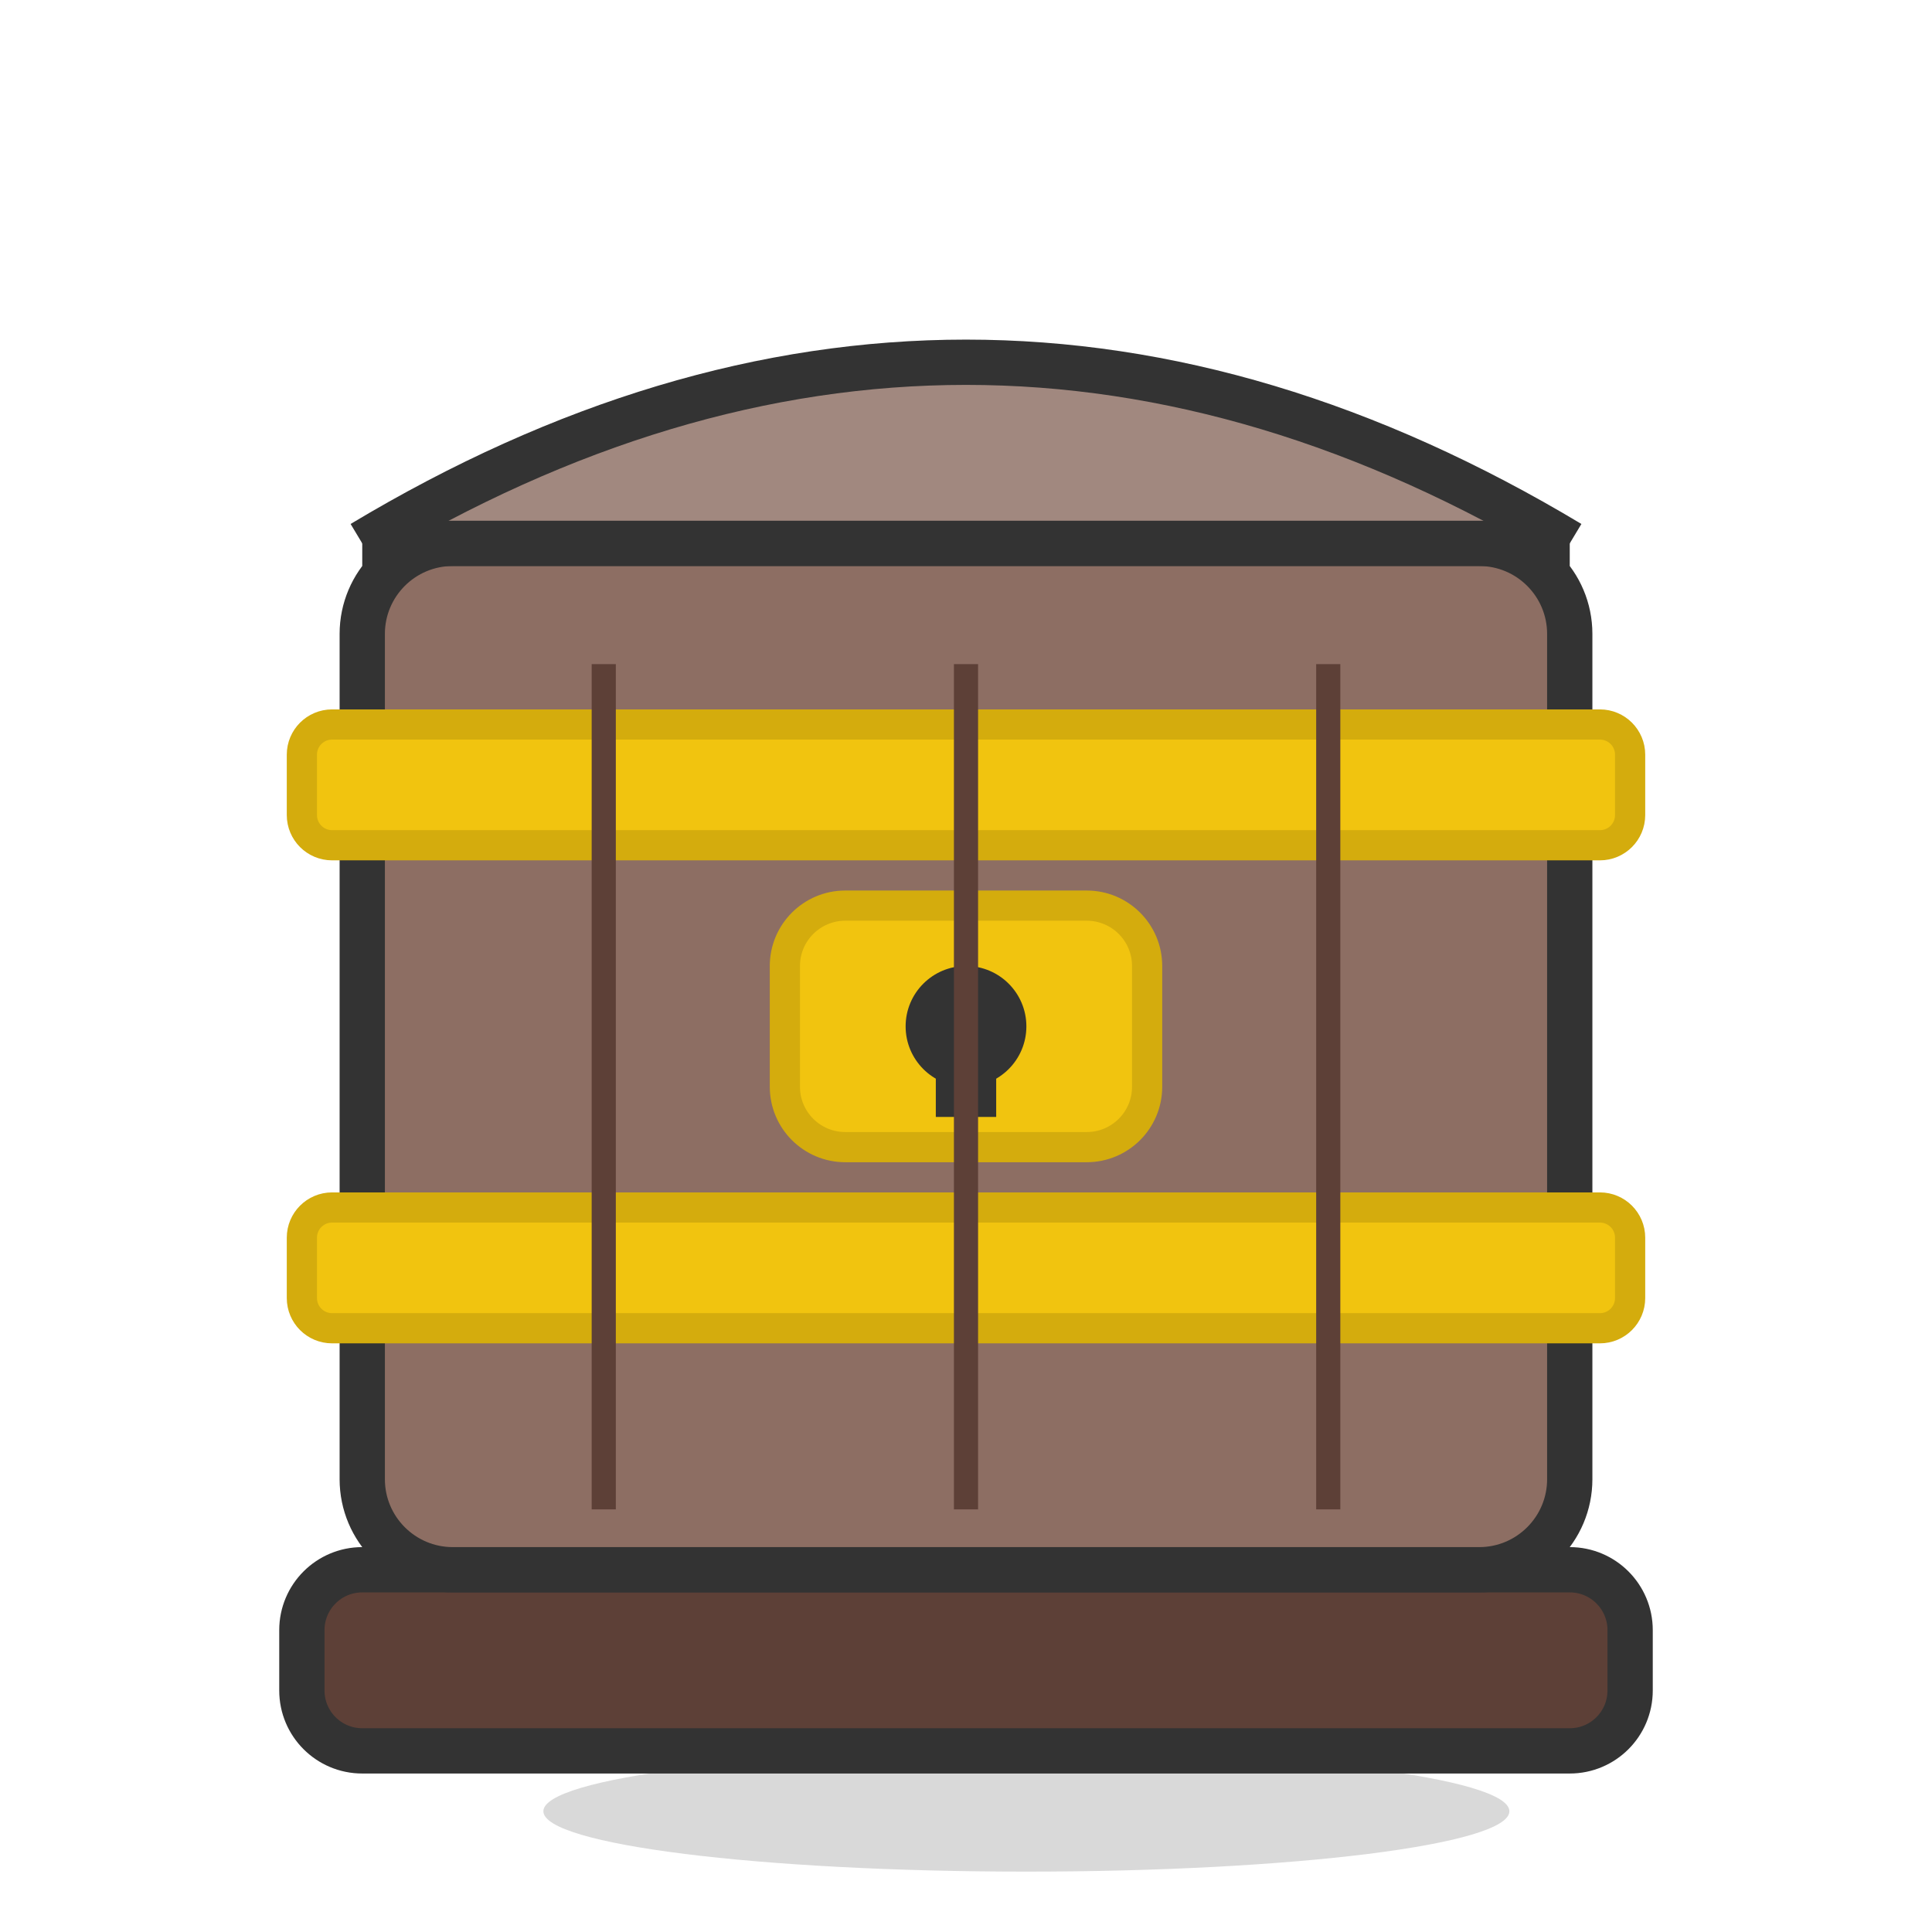
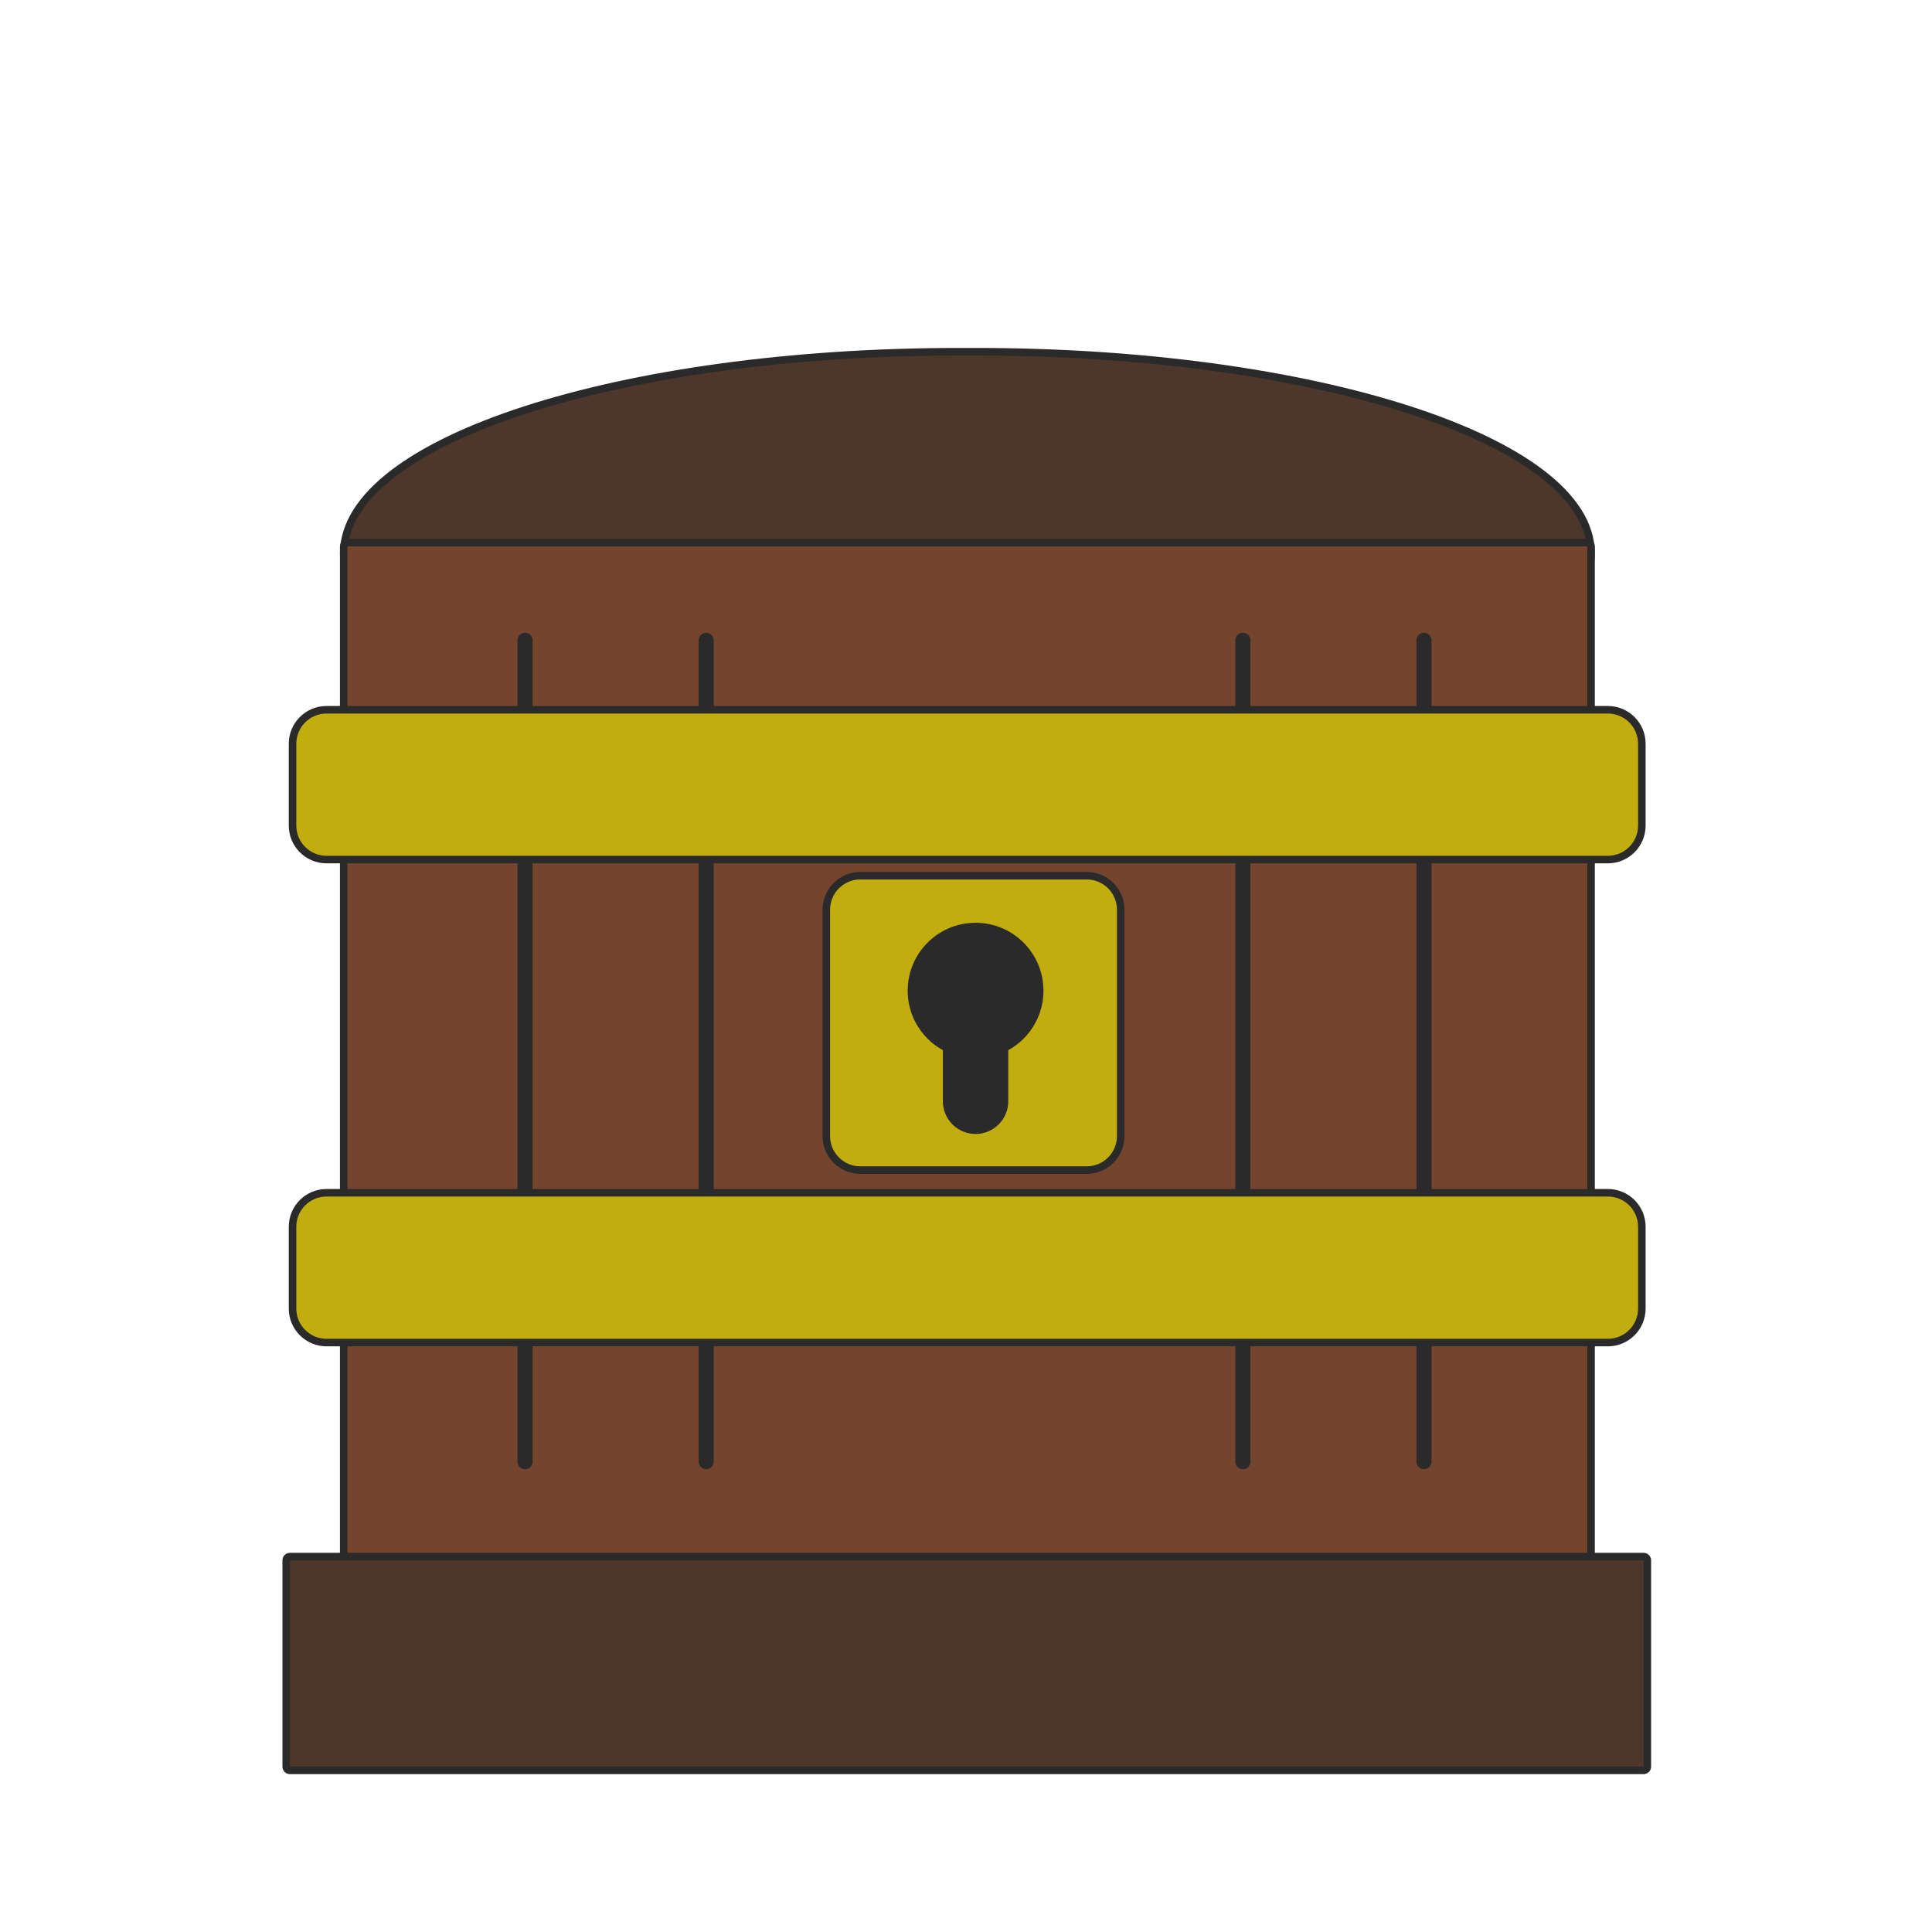
- <svg xmlns="http://www.w3.org/2000/svg" viewBox="0 0 64 64" width="64" height="64">
-   <ellipse cx="34" cy="60" rx="16" ry="2" fill="#000" opacity="0.15" />
-   <rect x="10" y="52" width="44" height="6" rx="2" fill="#5d4037" stroke="#333" stroke-width="1.5" />
-   <rect x="12" y="18" width="40" height="34" rx="3" fill="#8d6e63" stroke="#333" stroke-width="1.5" />
-   <path d="M 12 18 Q 32 6 52 18" fill="#a1887f" stroke="#333" stroke-width="1.5" />
-   <line x1="12" y1="18" x2="52" y2="18" stroke="#333" stroke-width="1.5" />
-   <rect x="10" y="24" width="44" height="4" rx="1" fill="#f1c40f" stroke="#d4ac0d" stroke-width="1" />
-   <rect x="10" y="40" width="44" height="4" rx="1" fill="#f1c40f" stroke="#d4ac0d" stroke-width="1" />
-   <rect x="26" y="30" width="12" height="8" rx="2" fill="#f1c40f" stroke="#d4ac0d" stroke-width="1" />
-   <circle cx="32" cy="34" r="2" fill="#333" />
-   <rect x="31" y="34" width="2" height="3" fill="#333" />
-   <line x1="20" y1="22" x2="20" y2="50" stroke="#5d4037" stroke-width="0.8" />
-   <line x1="32" y1="22" x2="32" y2="50" stroke="#5d4037" stroke-width="0.8" />
-   <line x1="44" y1="22" x2="44" y2="50" stroke="#5d4037" stroke-width="0.8" />
+ <svg xmlns="http://www.w3.org/2000/svg" viewBox="0 0 64 64" width="64" height="64" version="1.1" id="svg8">
+   <defs id="defs8" />
+   <g id="layer5" style="display:inline">
+     <rect style="display:inline;fill:#4d362a;fill-opacity:1;stroke:#2a2a2a;stroke-width:0.5;stroke-linecap:round;stroke-linejoin:round;stroke-dasharray:none;stroke-opacity:1;paint-order:stroke fill markers" id="rect8" width="41.07" height="13.114" x="11.511" y="11.776" ry="6.557" rx="20.26" />
+     <rect style="display:inline;fill:#74452c;fill-opacity:1;stroke:#2a2a2a;stroke-width:0.5;stroke-linecap:round;stroke-linejoin:round;stroke-dasharray:none;stroke-opacity:1;paint-order:stroke fill markers" id="rect19" width="41.07" height="34.16" x="11.511" y="18.1" ry="0" />
+     <path style="display:inline;fill:#2a2a2a;fill-opacity:1;stroke:#2a2a2a;stroke-width:0.5;stroke-linecap:round;stroke-linejoin:round;paint-order:stroke fill markers" d="M 17.394,48.42 V 21.211" id="path13" />
+     <path style="display:inline;fill:#2a2a2a;fill-opacity:1;stroke:#2a2a2a;stroke-width:0.5;stroke-linecap:round;stroke-linejoin:round;paint-order:stroke fill markers" d="M 23.394,48.42 V 21.211" id="path14" />
+     <path style="display:inline;fill:#2a2a2a;fill-opacity:1;stroke:#2a2a2a;stroke-width:0.5;stroke-linecap:round;stroke-linejoin:round;paint-order:stroke fill markers" d="M 41.172,48.42 V 21.211" id="path15" />
+     <path style="display:inline;fill:#2a2a2a;fill-opacity:1;stroke:#2a2a2a;stroke-width:0.5;stroke-linecap:round;stroke-linejoin:round;paint-order:stroke fill markers" d="M 47.172,48.42 V 21.211" id="path16" />
+     <rect style="display:inline;fill:#4d362a;fill-opacity:1;stroke:#2a2a2a;stroke-width:0.5;stroke-linecap:round;stroke-linejoin:round;paint-order:stroke fill markers" id="rect12" width="44.839" height="6.832" x="9.606" y="51.689" rx="0" ry="1.099" />
+     <rect style="fill:#c2ad0f;fill-opacity:1;stroke:#2a2a2a;stroke-width:0.5;stroke-linecap:round;stroke-linejoin:round;paint-order:stroke fill markers" id="rect9" width="44.447" height="4.712" x="9.816" y="23.637" rx="1" />
+     <rect style="fill:#c2ad0f;fill-opacity:1;stroke:#2a2a2a;stroke-width:0.5;stroke-linecap:round;stroke-linejoin:round;paint-order:stroke fill markers" id="rect10" width="44.447" height="4.712" x="9.816" y="39.637" rx="1" />
+     <rect style="fill:#c2ad0f;fill-opacity:1;stroke:#2a2a2a;stroke-width:0.5;stroke-linecap:round;stroke-linejoin:round;paint-order:stroke fill markers" id="rect11" width="9.502" height="9.502" x="27.498" y="29.134" rx="1" />
+     <circle style="fill:#2a2a2a;fill-opacity:1;stroke:#2a2a2a;stroke-width:0.5;stroke-linecap:round;stroke-linejoin:round;paint-order:stroke fill markers" id="path11" cx="32.317" cy="32.817" r="1.999" />
+     <rect style="fill:#2a2a2a;fill-opacity:1;stroke:#2a2a2a;stroke-width:0.5;stroke-linecap:round;stroke-linejoin:round;paint-order:stroke fill markers" id="rect13" width="1.666" height="4.22" x="31.484" y="33.094" rx="0.833" />
+   </g>
</svg>
